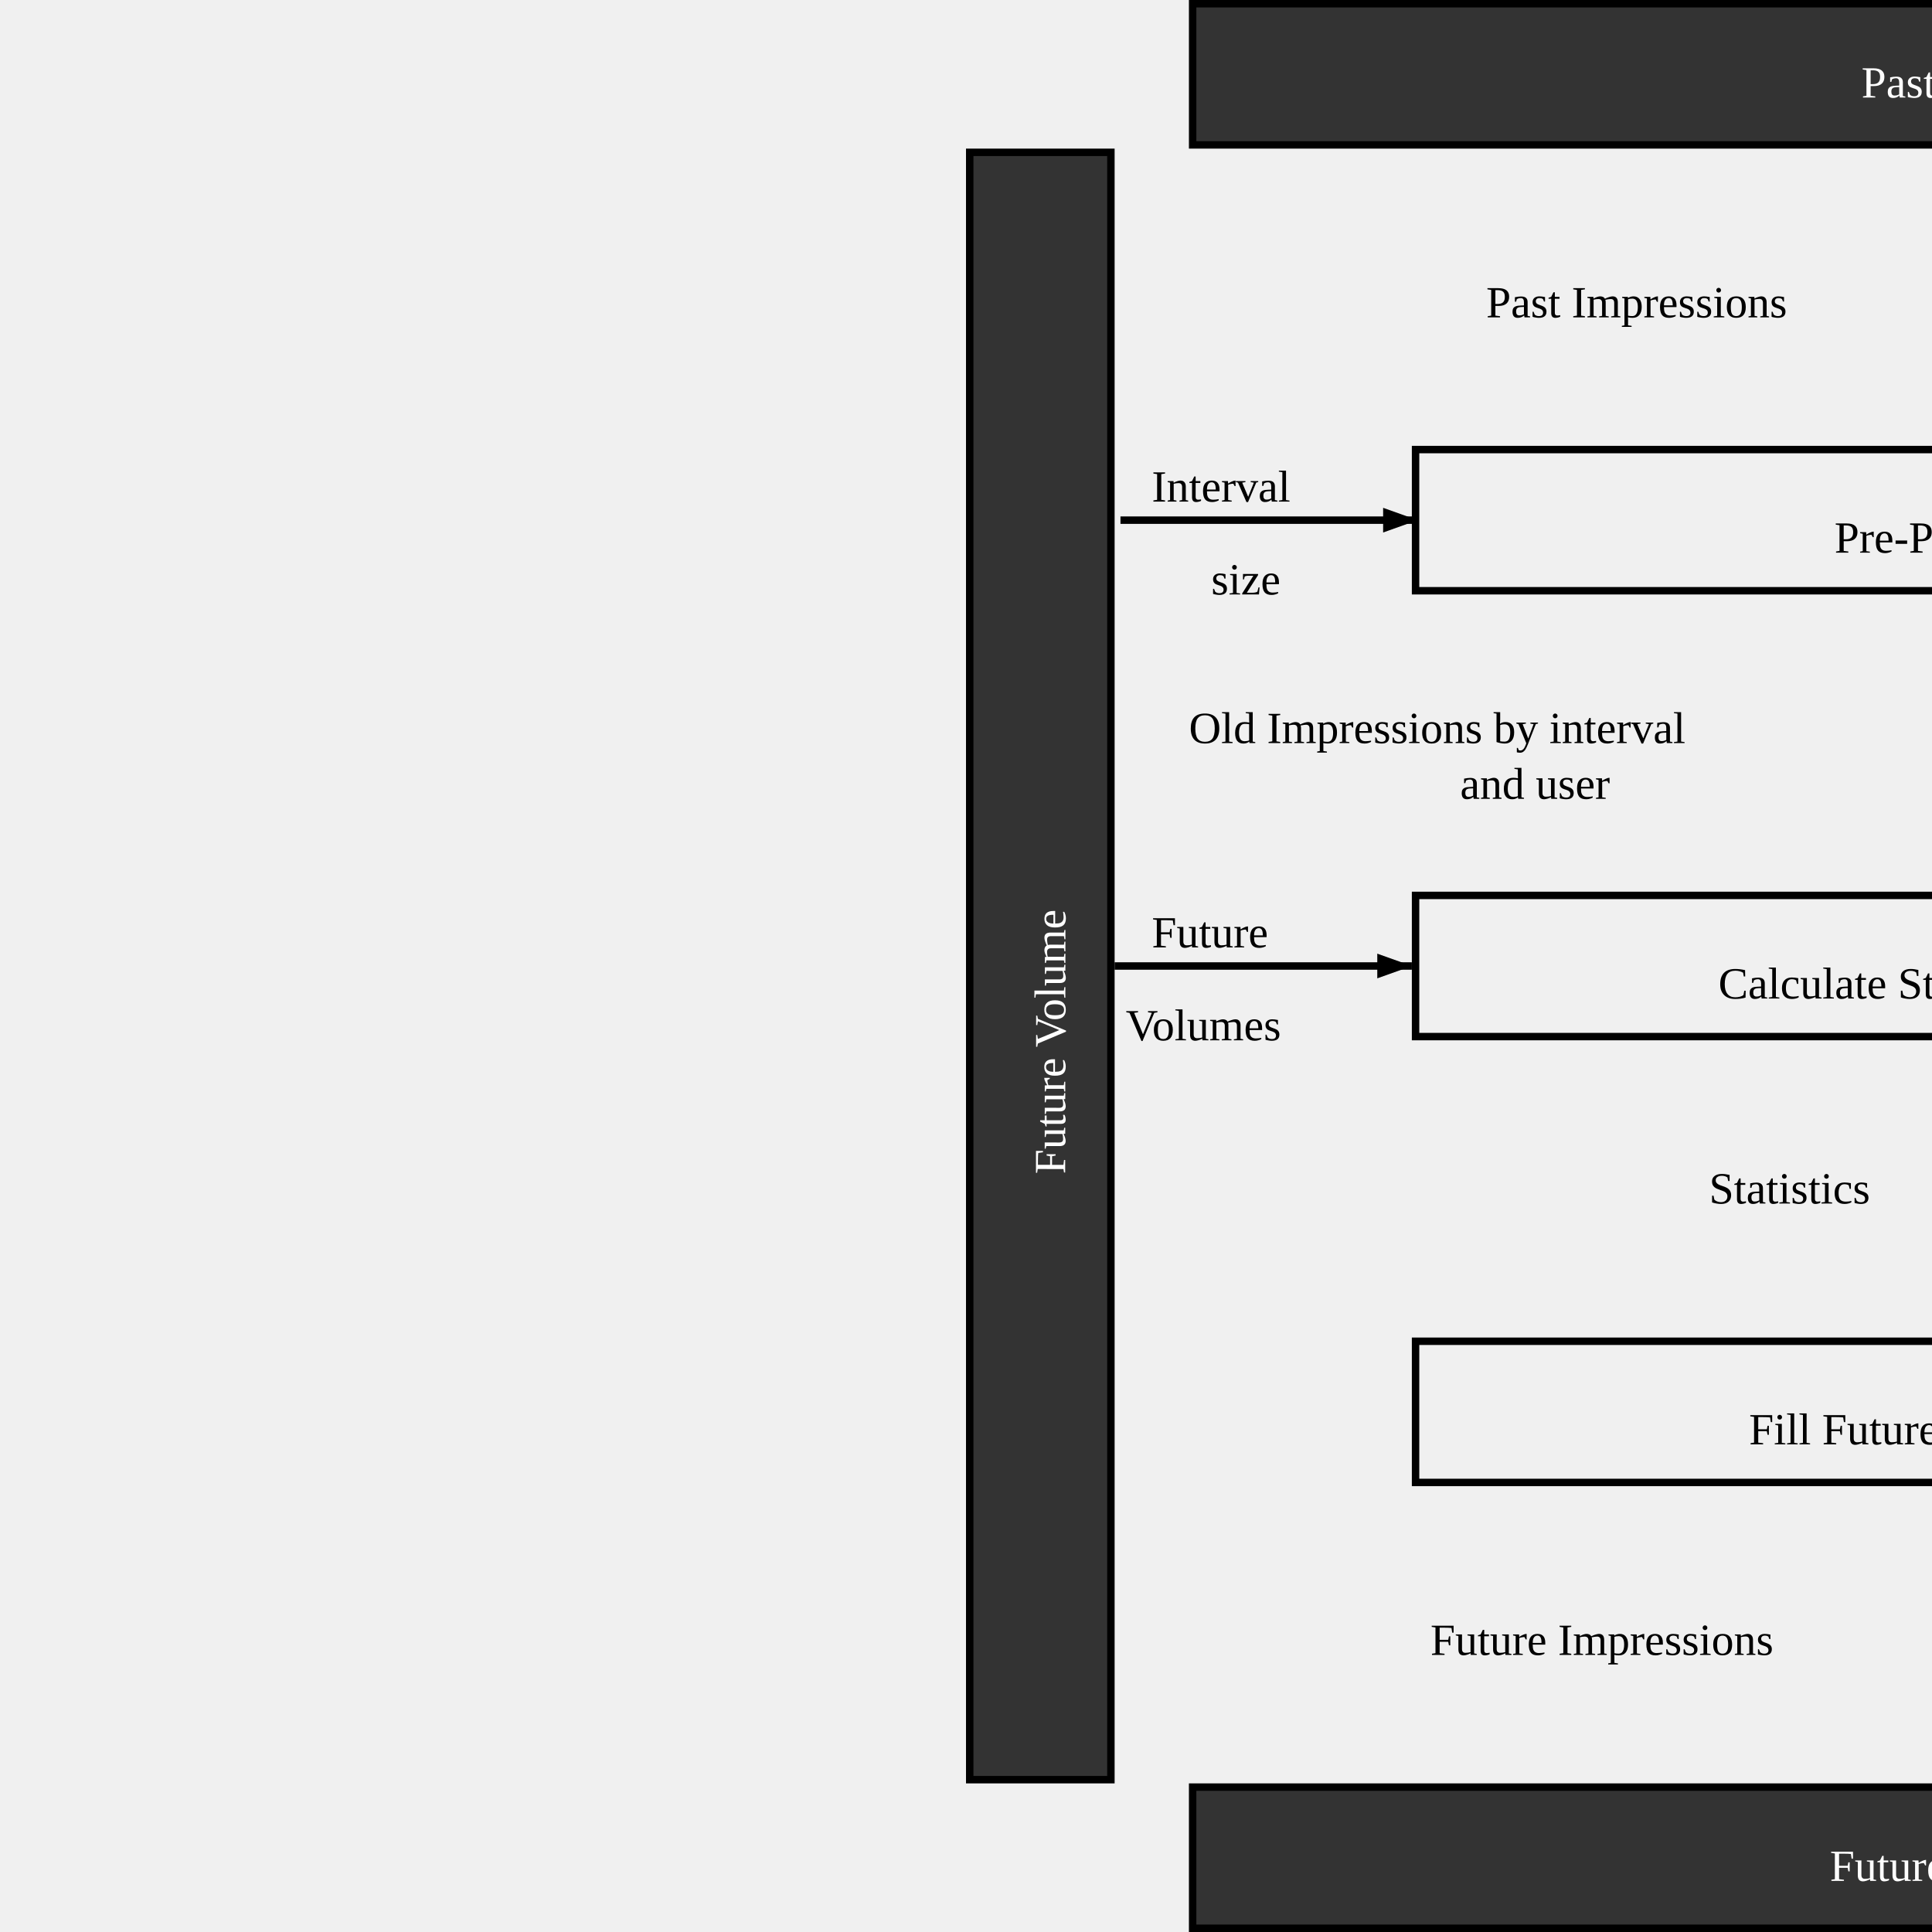
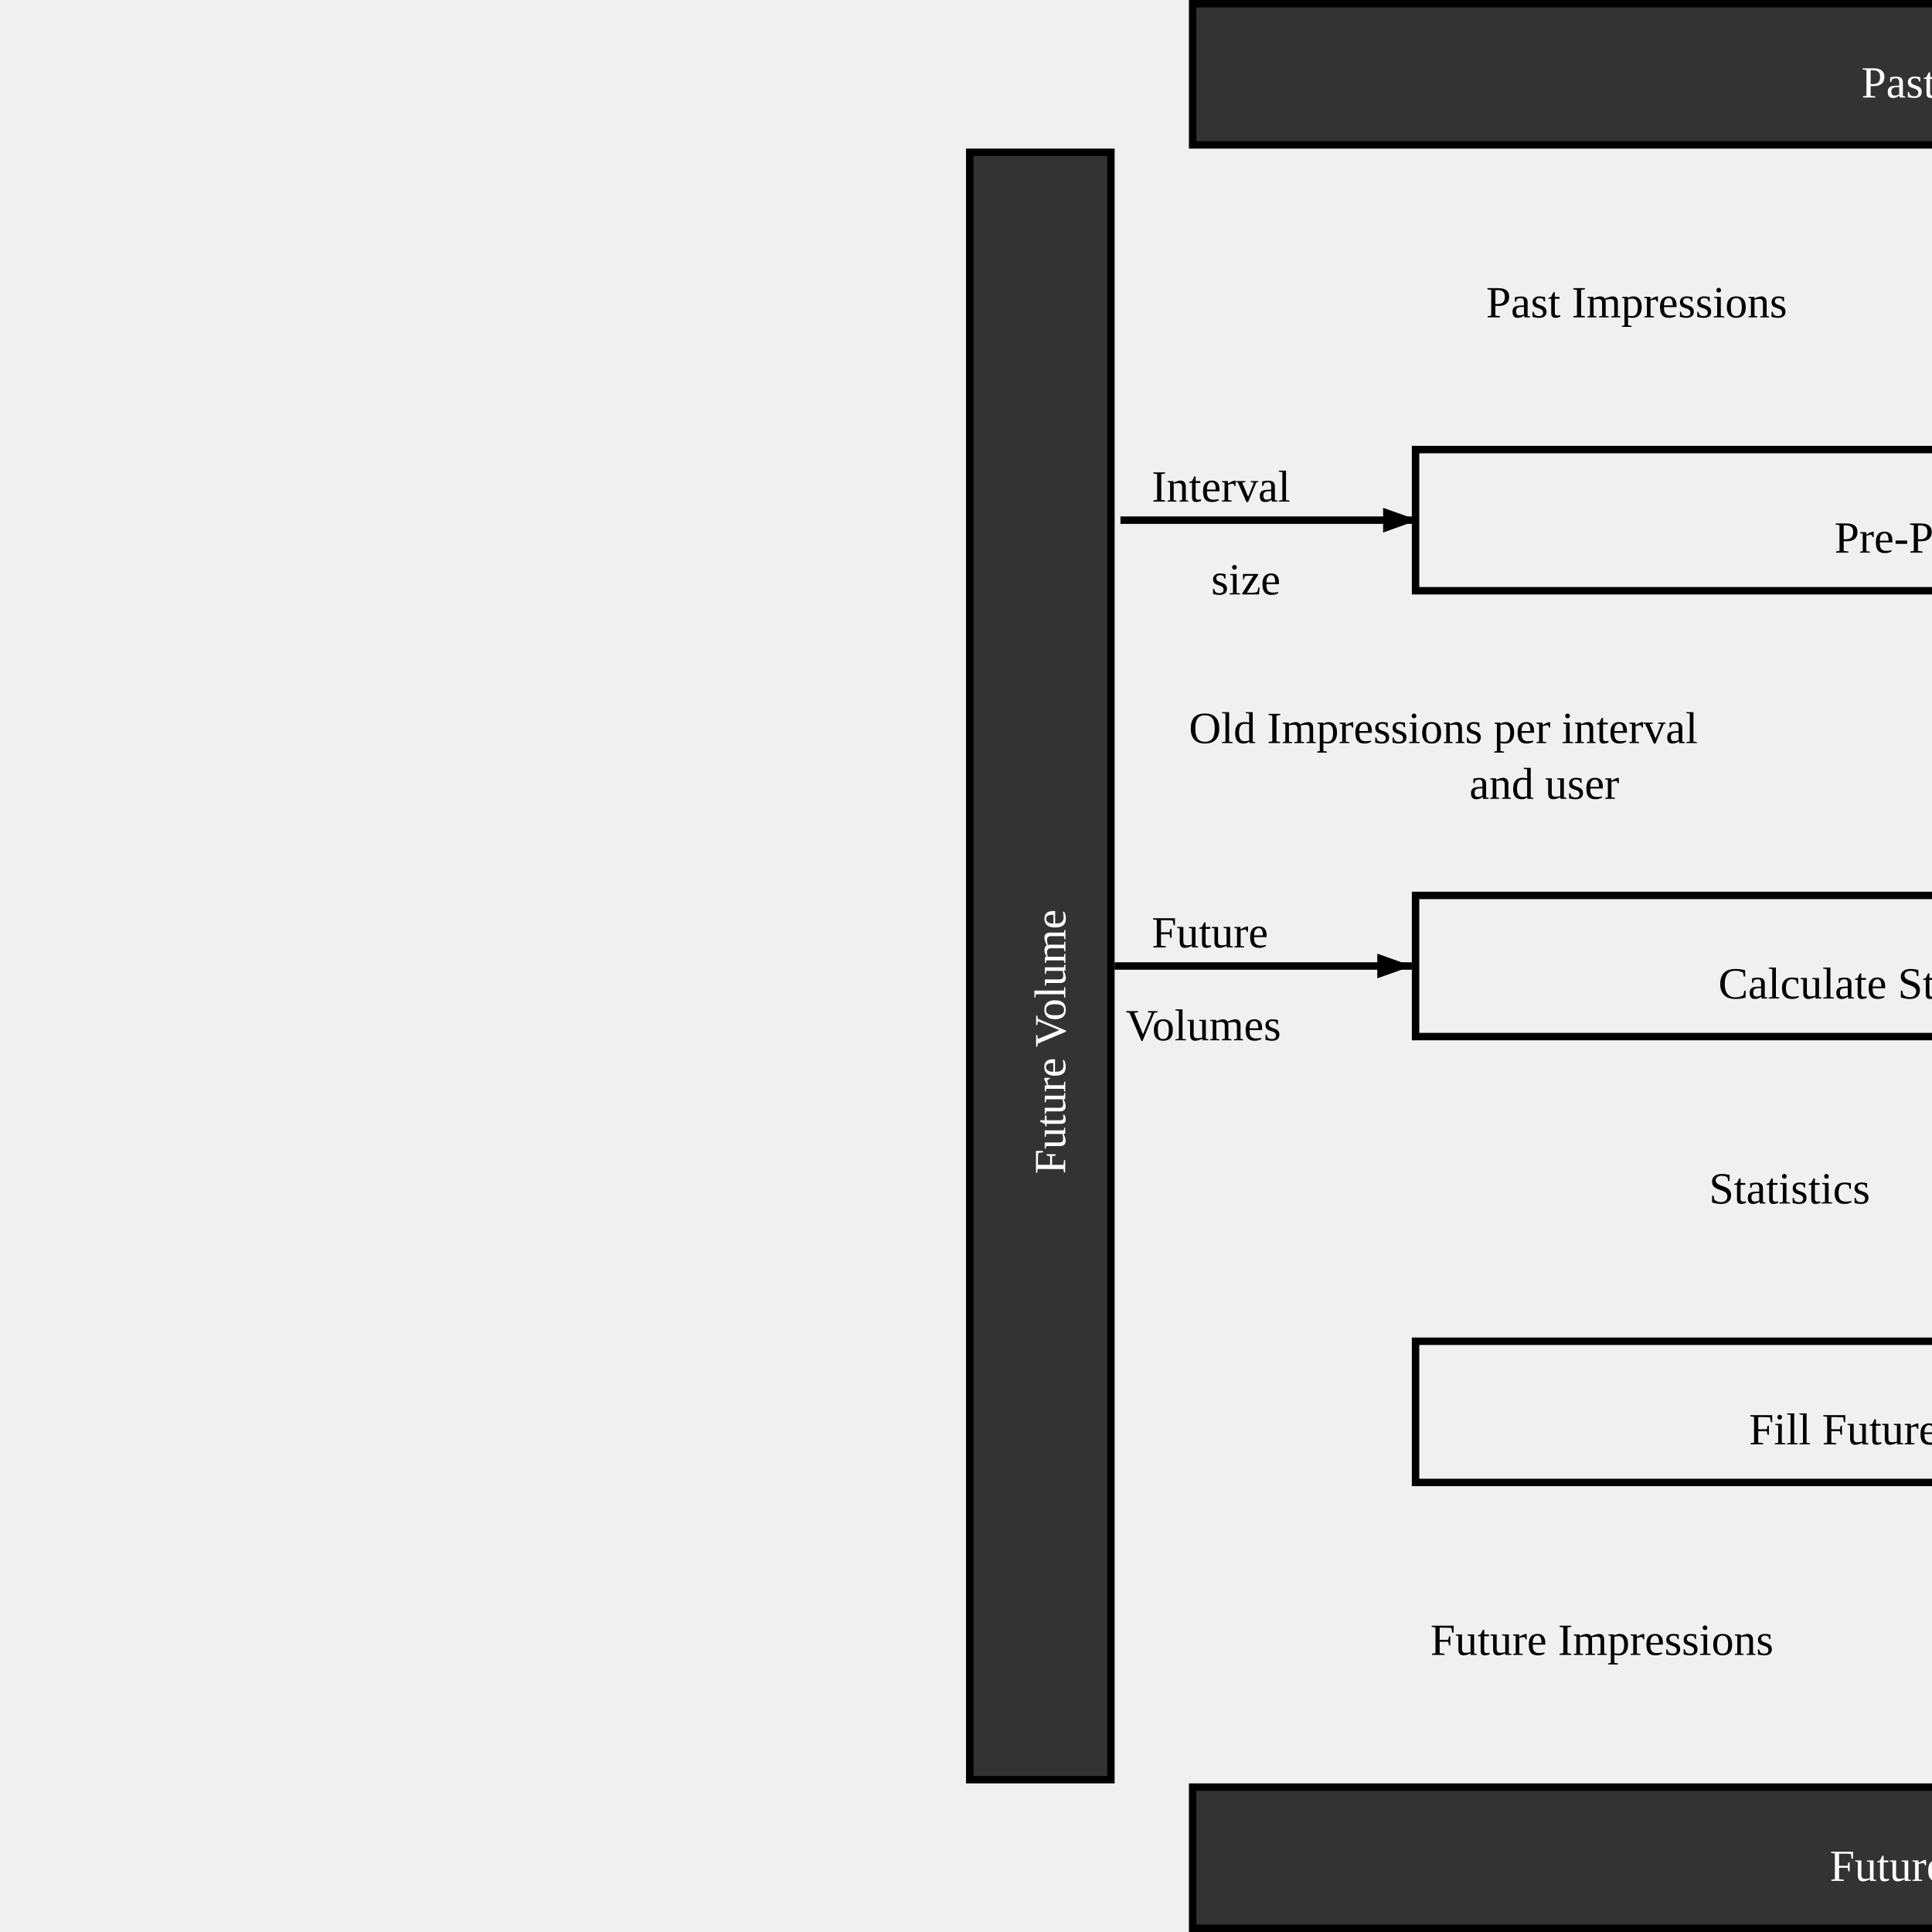
<svg xmlns="http://www.w3.org/2000/svg" xmlns:ns1="http://latexdraw.sourceforge.net/namespaces/latexdraw" version="1.1" baseProfile="full">
  <g>
    <g ns1:type="rectangle" id="id2">
      <rect x="321.0" y="1.0" width="458.0" height="38.0" ns1:borderPos="outer" stroke-width="2.0" stroke="black" fill="#333333" />
    </g>
    <g ns1:type="rectangle" id="id8">
      <rect x="321.0" y="481.0" width="458.0" height="38.0" ns1:borderPos="outer" stroke-width="2.0" stroke="black" fill="#333333" />
    </g>
    <g ns1:type="rectangle" id="id12">
      <rect x="381.0" y="121.0" width="338.0" height="38.0" ns1:borderPos="outer" stroke-width="2.0" stroke="black" fill="none" />
    </g>
    <g ns1:type="rectangle" id="id16">
      <rect x="381.0" y="241.0" width="338.0" height="38.0" ns1:borderPos="outer" stroke-width="2.0" stroke="black" fill="none" />
    </g>
    <g ns1:type="rectangle" id="id17">
      <rect x="381.0" y="361.0" width="338.0" height="38.0" ns1:borderPos="outer" stroke-width="2.0" stroke="black" fill="none" />
    </g>
-     <g ns1:type="text" id="id26" fill="white" ns1:position="bl" transform="rotate(270.0413) translate(-606.0431 -32.51964)">
-       <text x="286.75" y="319.5">Future Volumes</text>
+     <g ns1:type="text" id="id26" fill="white" ns1:position="bl" transform="rotate(270.0413) translate(-606.0664 -32.08254)">
+       <text x="286.98" y="319.293">Future Volumes</text>
    </g>
    <g ns1:type="text" id="id29" fill="black" ns1:position="bl">
      <text x="493.75" y="148.75">Pre-Process (i)</text>
    </g>
    <g ns1:type="text" id="id32" fill="black" ns1:position="bl">
      <text x="462.5" y="268.75">Calculate Statistics (ii)</text>
    </g>
    <g ns1:type="text" id="id35" fill="black" ns1:position="bl">
      <text x="470.75" y="388.75">Fill Future Data (iii)</text>
    </g>
    <g ns1:type="text" id="id39" fill="white" ns1:position="bl">
      <text x="492.5" y="506.25">Future Dataset</text>
    </g>
    <g ns1:type="text" id="id42" fill="white" ns1:position="bl">
      <text x="501.0" y="26.25">Past Dataset</text>
    </g>
    <g ns1:type="rectangle" id="id74">
      <rect x="261.0" y="41.0" width="38.0" height="438.0" ns1:borderPos="outer" stroke-width="2.0" stroke="black" fill="#333333" />
    </g>
    <g ns1:type="joinedLines" id="id78">
      <polyline points="540.0,40.0 540.0,120.0 " stroke-width="2.0" stroke="black" ns1:rotationAngle="0.0" marker-end="url(#arrow1-78)" />
    </g>
    <g ns1:type="joinedLines" id="id80">
      <polyline points="540.0,160.0 540.0,240.0 " stroke-width="2.0" stroke="black" ns1:rotationAngle="0.0" marker-end="url(#arrow1-80)" />
    </g>
    <g ns1:type="joinedLines" id="id81">
      <polyline points="540.0,280.0 540.0,360.0 " stroke-width="2.0" stroke="black" ns1:rotationAngle="0.0" marker-end="url(#arrow1-81)" />
    </g>
    <g ns1:type="joinedLines" id="id83">
      <polyline points="720.0,140.0 760.0,140.0 760.0,380.0 720.0,380.0 " stroke-width="2.0" stroke="black" fill="none" ns1:rotationAngle="0.0" marker-end="url(#arrow1-83)" />
    </g>
    <g ns1:type="joinedLines" id="id84">
      <polyline points="301.576,140.0 381.576,140.0 " stroke-width="2.0" stroke="black" ns1:rotationAngle="0.0" marker-end="url(#arrow1-84)" />
    </g>
    <g ns1:type="joinedLines" id="id85">
      <polyline points="300.0,260.0 380.0,260.0 " stroke-width="2.0" stroke="black" ns1:rotationAngle="0.0" marker-end="url(#arrow1-85)" />
    </g>
    <g ns1:type="joinedLines" id="id87">
      <polyline points="540.0,400.0 540.0,480.0 " stroke-width="2.0" stroke="black" ns1:rotationAngle="0.0" marker-end="url(#arrow1-87)" />
    </g>
    <g ns1:type="text" id="id99" fill="black" ns1:position="bl">
      <text x="400.0" y="85.424">Past Impressions</text>
    </g>
    <g ns1:type="text" id="id102" fill="black" ns1:position="bl">
-       <text x="320.0" y="200.0">Old Impressions by interval</text>
+       <text x="320.0" y="200.0">Old Impressions per interval</text>
    </g>
    <g ns1:type="text" id="id105" fill="black" ns1:position="bl">
-       <text x="393.0" y="215.0">and user</text>
+       <text x="395.5" y="215.0">and user</text>
    </g>
    <g ns1:type="text" id="id108" fill="black" ns1:position="bl">
      <text x="460.0" y="323.924">Statistics</text>
    </g>
    <g ns1:type="text" id="id111" fill="black" ns1:position="bl">
      <text x="310.0" y="255.0">Future</text>
    </g>
    <g ns1:type="text" id="id114" fill="black" ns1:position="bl">
      <text x="303.0" y="280.0">Volumes</text>
    </g>
    <g ns1:type="text" id="id117" fill="black" ns1:position="bl">
      <text x="310.0" y="135.0">Interval</text>
    </g>
    <g ns1:type="text" id="id120" fill="black" ns1:position="bl">
      <text x="326.0" y="160.0">size</text>
    </g>
    <g ns1:type="text" id="id141" fill="black" ns1:position="bl" transform="rotate(269.3296) translate(-1128.958 385.5269)">
-       <text x="755.0" y="365.149">Old Impressions by interval</text>
+       <text x="755.0" y="365.149">Old Impressions per interval</text>
    </g>
    <g ns1:type="text" id="id142" fill="black" ns1:position="bl" transform="rotate(269.8305) translate(-1072.532 484.9006)">
-       <text x="778.0" y="292.231">and user</text>
+       <text x="778" y="292.231">and user</text>
    </g>
    <g ns1:type="text" id="id176" fill="black" ns1:position="bl">
      <text x="385.0" y="445.424">Future Impressions</text>
    </g>
    <g ns1:type="text" id="id232" fill="white" ns1:position="bl" transform="rotate(270.0604) translate(-602.3954 -28.98298)">
      <text x="286.691" y="316.007">Future Volume</text>
    </g>
  </g>
  <defs>
    <marker overflow="visible" orient="auto" id="arrow1-78">
      <path d="M 0.0 0.0 L -4.652 1.661 L -4.652 0.0 L -4.652 -1.661 z " ns1:arrSizeNum="2.0" fill="black" />
    </marker>
    <marker overflow="visible" orient="auto" id="arrow1-80">
      <path d="M 0.0 0.0 L -4.652 1.661 L -4.652 0.0 L -4.652 -1.661 z " ns1:arrSizeNum="2.0" fill="black" />
    </marker>
    <marker overflow="visible" orient="auto" id="arrow1-81">
      <path d="M 0.0 0.0 L -4.652 1.661 L -4.652 0.0 L -4.652 -1.661 z " ns1:arrSizeNum="2.0" fill="black" />
    </marker>
    <marker overflow="visible" orient="auto" id="arrow1-83">
      <path d="M 0.0 0.0 L -4.652 1.661 L -4.652 0.0 L -4.652 -1.661 z " ns1:arrSizeNum="2.0" fill="black" />
    </marker>
    <marker overflow="visible" orient="auto" id="arrow1-84">
      <path d="M 0.0 0.0 L -4.652 1.661 L -4.652 0.0 L -4.652 -1.661 z " ns1:arrSizeNum="2.0" fill="black" />
    </marker>
    <marker overflow="visible" orient="auto" id="arrow1-85">
      <path d="M 0.0 0.0 L -4.652 1.661 L -4.652 0.0 L -4.652 -1.661 z " ns1:arrSizeNum="2.0" fill="black" />
    </marker>
    <marker overflow="visible" orient="auto" id="arrow1-87">
      <path d="M 0.0 0.0 L -4.652 1.661 L -4.652 0.0 L -4.652 -1.661 z " ns1:arrSizeNum="2.0" fill="black" />
    </marker>
  </defs>
</svg>
